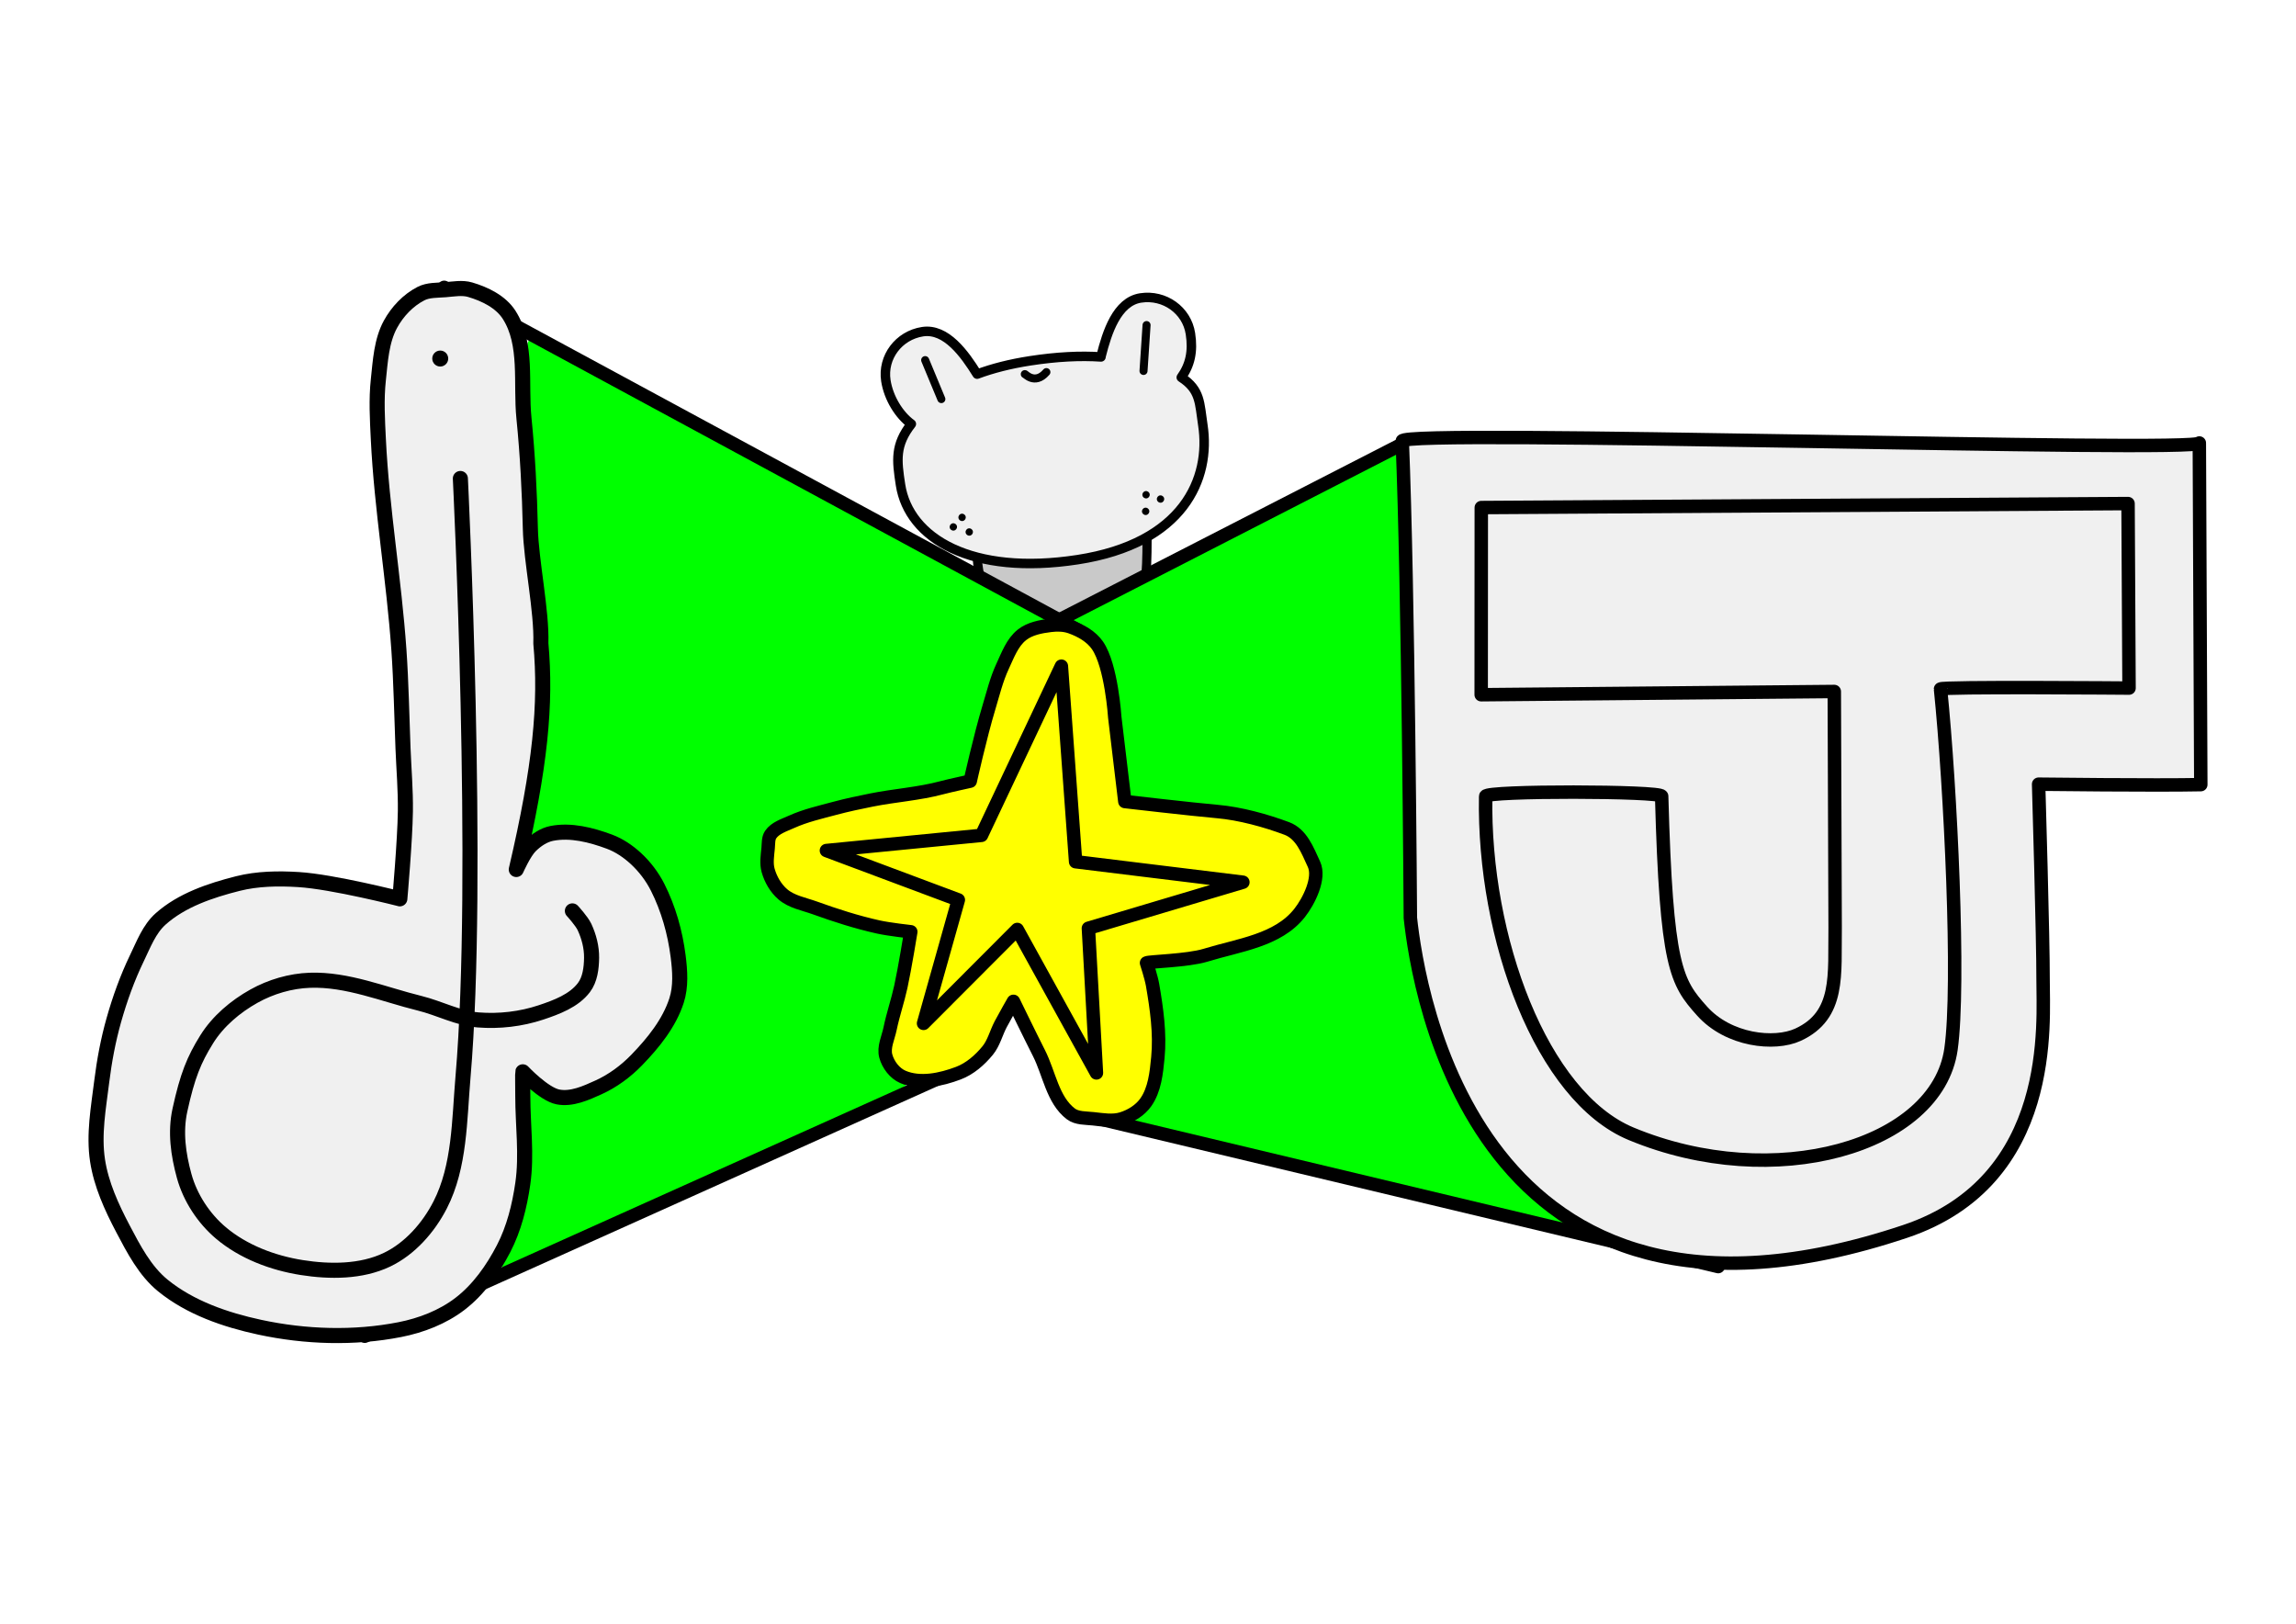
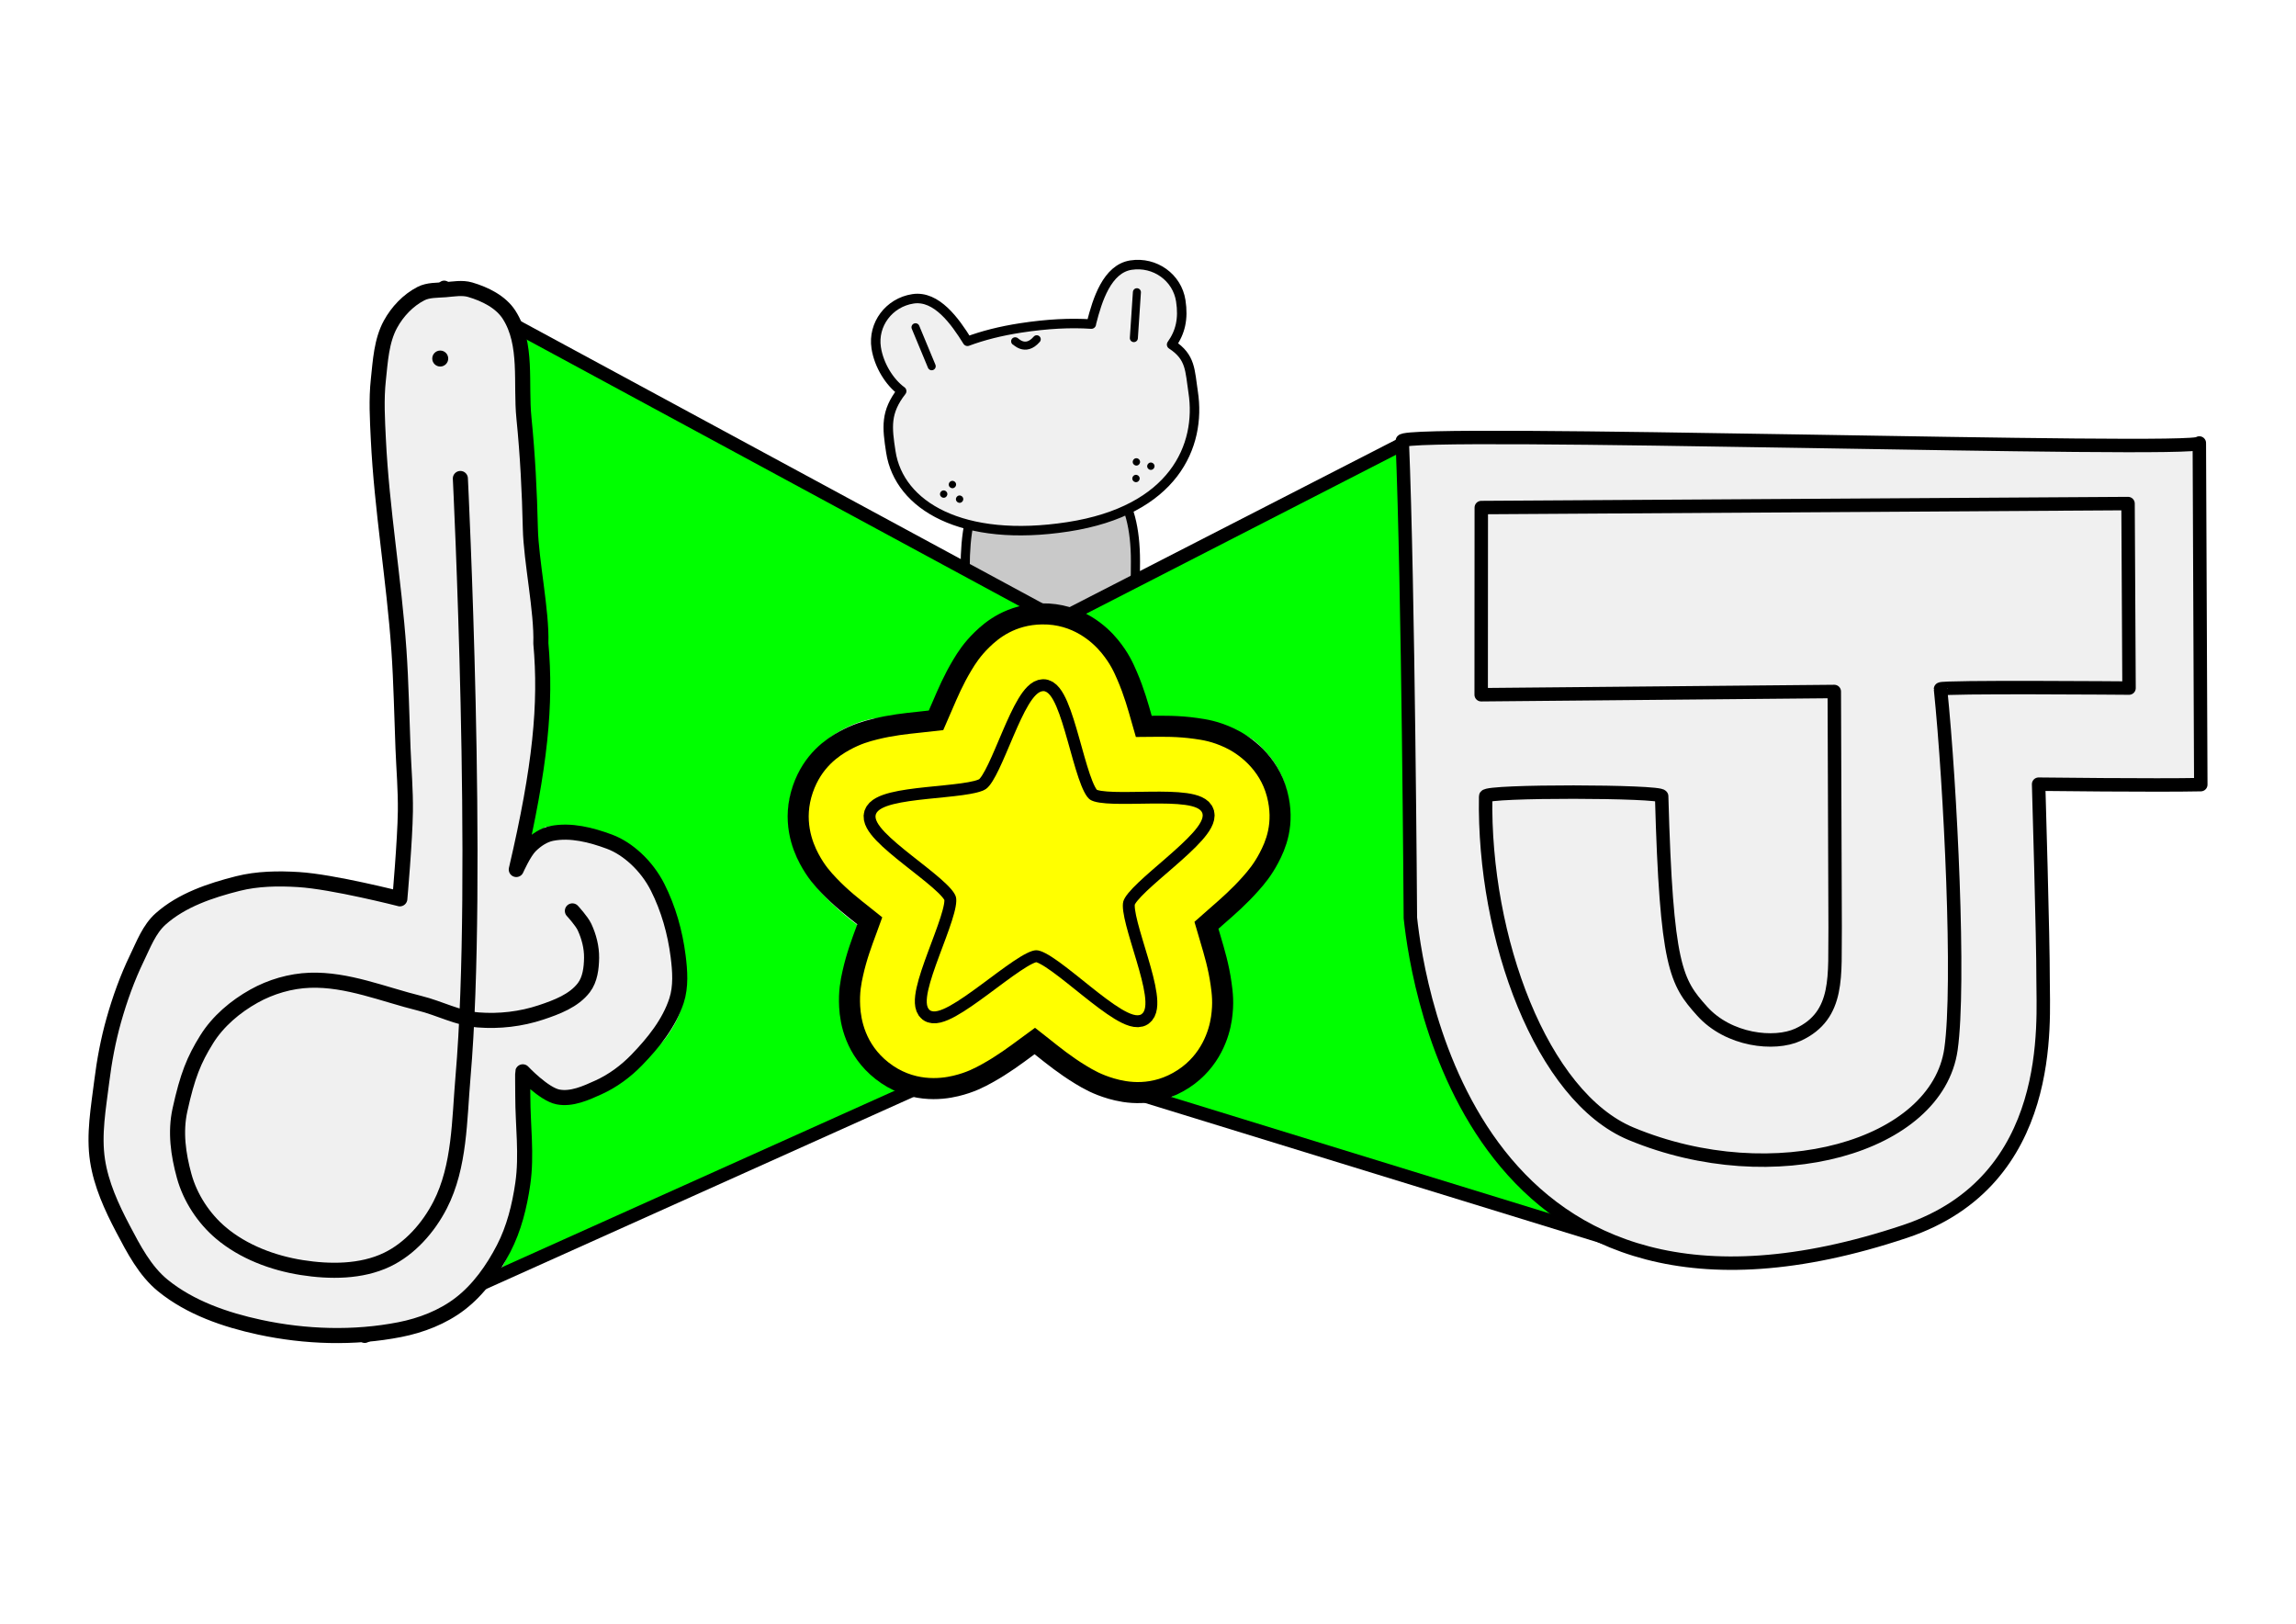
<svg xmlns="http://www.w3.org/2000/svg" width="297mm" height="210mm" viewBox="0 0 297 210" version="1.1" id="svg1">
  <defs id="defs1" />
  <g id="layer1">
-     <path id="path95" style="fill:#c9c9c9;fill-opacity:1;stroke:#010101;stroke-width:1.182;stroke-linecap:round;stroke-linejoin:round;stroke-dasharray:none;stroke-opacity:1" d="m 148.378,69.858 c 0,8.564 -0.891,13.339 -9.037,13.339 -8.146,0 -12.989,-4.012 -12.989,-12.576 0,-8.564 2.479,-13.828 10.625,-13.828 8.146,-10e-7 11.401,4.502 11.401,13.065 z" />
-     <g id="g85" transform="translate(-35.09186,-79.13111)">
-       <path style="fill:#00ff00;fill-opacity:1;stroke:#00ff00;stroke-width:0.731;stroke-linecap:round;stroke-linejoin:round;stroke-dasharray:none;stroke-opacity:1" d="m 211.661,231.682 c -13.876,-3.162 -26.479,-6.034 -28.007,-6.383 l -2.778,-0.634 1.275,-0.809 c 1.685,-1.069 2.638,-2.574 3.145,-4.97 0.711,-3.354 0.449,-9.852 -0.554,-13.74 l -0.186,-0.72 2.921,-0.339 c 3.611,-0.419 9.611,-2.031 12.334,-3.313 1.144,-0.539 2.588,-1.507 3.283,-2.202 1.529,-1.529 2.796,-4.05 2.976,-5.92 0.116,-1.206 -0.014,-1.711 -0.907,-3.518 -1.262,-2.553 -2.225,-3.35 -5.187,-4.29 -3.319,-1.054 -5.317,-1.403 -11.987,-2.093 -3.352,-0.347 -6.235,-0.773 -6.406,-0.947 -0.171,-0.174 -0.66,-3.367 -1.087,-7.096 -1.188,-10.387 -1.986,-12.733 -4.934,-14.503 l -1.51,-0.907 8.74,-4.48 c 4.807,-2.464 14.162,-7.258 20.788,-10.653 l 12.047,-6.173 0.173,4.456 c 0.095,2.451 0.324,15.809 0.509,29.685 0.373,27.979 0.418,28.682 2.295,36.041 3.084,12.086 9.169,22.164 16.745,27.731 2.117,1.556 2.14,1.575 1.798,1.547 -0.143,-0.012 -11.613,-2.609 -25.489,-5.77 z" id="path85" />
-       <path style="fill:#00ff00;fill-opacity:1;stroke:#00ff00;stroke-width:0.593;stroke-linecap:round;stroke-linejoin:round;stroke-dasharray:none;stroke-opacity:1" d="m 100.193,242.857 c 0,-0.057 0.402,-0.903 0.893,-1.882 1.154,-2.297 1.953,-4.86 2.456,-7.878 0.338,-2.027 0.38,-3.261 0.261,-7.653 -0.078,-2.88 -0.092,-5.236 -0.032,-5.236 0.061,0 0.696,0.388 1.411,0.863 1.22,0.81 1.407,0.863 3.046,0.856 1.46,-0.006 2.044,-0.135 3.564,-0.784 1,-0.427 2.569,-1.279 3.488,-1.893 3.022,-2.021 6.584,-6.302 7.899,-9.492 1.884,-4.572 -0.158,-14.424 -3.925,-18.937 -2.634,-3.155 -6.599,-4.93 -11.068,-4.953 -1.698,-0.009 -2.201,0.08 -3.17,0.559 -0.934,0.462 -1.132,0.5 -1.046,0.2 0.195,-0.678 1.266,-6.777 1.681,-9.577 0.333,-2.245 0.405,-4.164 0.385,-10.243 -0.022,-6.661 -0.092,-8.01 -0.64,-12.313 -0.351,-2.751 -0.71,-7.112 -0.835,-10.128 -0.121,-2.913 -0.372,-7.264 -0.559,-9.669 -0.527,-6.788 -0.627,-11.458 -0.242,-11.31 0.328,0.126 65.992,35.598 66.15,35.734 0.05,0.043 -0.054,0.121 -0.23,0.173 -1.608,0.477 -2.671,1.016 -3.355,1.699 -1.672,1.672 -3.47,6.4 -5.463,14.364 l -0.999,3.993 -1.927,0.515 c -1.06,0.283 -3.274,0.731 -4.919,0.994 -7.864,1.26 -13.461,2.646 -16.575,4.106 -2.521,1.182 -2.726,1.51 -2.839,4.556 -0.081,2.197 -0.042,2.472 0.518,3.617 1.159,2.368 1.985,2.884 7.533,4.703 2.705,0.887 5.798,1.782 6.874,1.988 1.076,0.207 2.277,0.448 2.668,0.536 l 0.712,0.161 -0.635,3.338 c -0.349,1.836 -1.065,4.943 -1.591,6.905 -1.122,4.188 -1.136,5.248 -0.085,6.749 0.37,0.529 1.058,1.169 1.528,1.422 0.47,0.253 0.854,0.523 0.855,0.6 3.4e-4,0.077 -9.762,4.524 -21.693,9.882 -11.932,5.359 -23.584,10.597 -25.895,11.64 -2.31,1.043 -4.201,1.851 -4.201,1.794 z" id="path84" />
-       <path style="fill:#00ff00;fill-opacity:1;stroke:#000000;stroke-width:1.738;stroke-linecap:round;stroke-linejoin:round;stroke-dasharray:none;stroke-opacity:1" d="M 217.583,135.993 170.161,160.314" id="path82" />
-       <path style="fill:#00ff00;fill-opacity:1;stroke:#000000;stroke-width:1.738;stroke-linecap:round;stroke-linejoin:round;stroke-dasharray:none;stroke-opacity:1" d="m 92.547,116.294 81.993,44.335" id="path79" />
-       <path style="fill:#00ff00;fill-opacity:1;stroke:#000000;stroke-width:1.738;stroke-linecap:round;stroke-linejoin:round;stroke-dasharray:none;stroke-opacity:1" d="M 257.352,242.943 173.339,222.886" id="path81" />
-       <path style="fill:#00ff00;fill-opacity:1;stroke:#000000;stroke-width:1.738;stroke-linecap:round;stroke-linejoin:round;stroke-dasharray:none;stroke-opacity:1" d="M 82.276,251.95 156.738,218.492" id="path80" />
-       <g id="g65" style="fill:#55ff00;fill-opacity:1;stroke:none" transform="translate(-85.4003,42.86027)" />
-       <path style="fill:#ffff00;fill-opacity:1;stroke:#000000;stroke-width:1.738;stroke-linecap:round;stroke-linejoin:round;stroke-dasharray:none;stroke-opacity:1" d="m 156.96,181.002 c -3.061,0.815 -6.118,0.995 -9.156,1.604 -1.58,0.317 -3.159,0.648 -4.715,1.066 -1.895,0.509 -3.831,0.945 -5.618,1.754 -0.954,0.432 -2.086,0.773 -2.682,1.634 -0.34,0.491 -0.278,1.165 -0.334,1.759 -0.09,0.961 -0.263,1.966 0,2.894 0.329,1.162 0.984,2.298 1.9,3.085 1.139,0.979 2.735,1.248 4.148,1.758 2.681,0.968 5.408,1.843 8.19,2.463 1.386,0.309 4.214,0.622 4.214,0.622 0,0 -0.77,4.744 -1.282,7.09 -0.4,1.833 -1.019,3.615 -1.397,5.452 -0.24,1.169 -0.867,2.386 -0.553,3.537 0.306,1.121 1.147,2.232 2.214,2.692 2.2,0.95 4.931,0.364 7.171,-0.485 1.489,-0.564 2.773,-1.685 3.783,-2.915 0.806,-0.982 1.103,-2.29 1.695,-3.414 0.526,-0.999 1.648,-2.959 1.648,-2.959 0,0 2.17,4.47 3.296,6.685 1.341,2.638 1.768,6.068 4.12,7.863 0.795,0.607 1.936,0.535 2.929,0.642 1.217,0.132 2.502,0.362 3.671,0 1.194,-0.369 2.371,-1.098 3.095,-2.118 1.162,-1.636 1.381,-3.814 1.573,-5.812 0.299,-3.123 -0.156,-6.295 -0.688,-9.386 -0.167,-0.97 -0.781,-2.847 -0.781,-2.847 0.304,-0.181 5.336,-0.284 7.62,-0.988 4.361,-1.344 9.364,-1.889 12.185,-5.476 1.216,-1.546 2.68,-4.503 1.856,-6.289 -0.85,-1.842 -1.621,-3.925 -3.522,-4.635 -2.743,-1.024 -6.061,-1.935 -8.978,-2.189 -3.263,-0.284 -11.966,-1.294 -11.966,-1.294 l -1.302,-10.889 c 0,0 -0.426,-6.668 -2.231,-9.294 -0.802,-1.166 -2.164,-1.934 -3.499,-2.404 -0.811,-0.286 -1.72,-0.3 -2.574,-0.196 -1.29,0.158 -2.682,0.419 -3.701,1.225 -1.254,0.992 -1.839,2.637 -2.515,4.087 -0.786,1.687 -1.221,3.518 -1.759,5.3 -1.128,3.735 -2.419,9.537 -2.419,9.537 0,0 -2.636,0.574 -3.64,0.841 z" id="path7" />
-       <path style="fill:#f0f0f0;fill-opacity:1;stroke:#000000;stroke-width:1.95;stroke-linecap:round;stroke-linejoin:round;stroke-dasharray:none;stroke-opacity:1" d="m 86.813,195.375 c 0,0 -8.677,-2.217 -13.12,-2.487 -2.615,-0.159 -5.302,-0.123 -7.842,0.519 -3.548,0.898 -7.251,2.139 -9.983,4.575 -1.473,1.314 -2.206,3.29 -3.065,5.067 -1.24,2.565 -2.21,5.268 -2.985,8.009 -0.737,2.605 -1.235,5.282 -1.569,7.969 -0.42,3.376 -1.053,6.828 -0.541,10.191 0.472,3.093 1.812,6.031 3.269,8.8 1.402,2.663 2.86,5.487 5.196,7.384 3.524,2.861 8.072,4.428 12.51,5.383 5.906,1.27 12.193,1.473 18.121,0.312 2.769,-0.542 5.543,-1.613 7.784,-3.328 2.414,-1.847 4.254,-4.458 5.652,-7.157 1.341,-2.588 2.061,-5.501 2.478,-8.386 0.541,-3.739 0,-7.555 0,-11.333 0,-1.047 -0.037,-3.029 0,-3.14 0,0 2.717,2.888 4.543,3.248 1.769,0.348 3.623,-0.496 5.264,-1.242 1.836,-0.835 3.514,-2.076 4.918,-3.523 2.15,-2.216 4.209,-4.754 5.162,-7.691 0.59,-1.82 0.449,-3.838 0.208,-5.737 -0.391,-3.078 -1.254,-6.154 -2.654,-8.923 -0.7,-1.384 -1.667,-2.66 -2.807,-3.712 -0.999,-0.922 -2.166,-1.718 -3.441,-2.19 -2.348,-0.87 -4.979,-1.546 -7.437,-1.066 -1.053,0.205 -2.019,0.867 -2.781,1.622 -0.84,0.832 -1.817,3.048 -1.817,3.048 3.125,-13.349 3.884,-21.423 3.179,-29.245 0.136,-4.166 -1.263,-10.668 -1.358,-14.835 -0.109,-4.777 -0.352,-9.557 -0.831,-14.312 -0.451,-4.474 0.509,-9.569 -1.921,-13.353 -1.078,-1.679 -3.118,-2.678 -5.033,-3.241 -1.031,-0.303 -2.153,-0.085 -3.224,0 -1.057,0.084 -2.198,0.02 -3.142,0.505 -1.659,0.85 -3.053,2.326 -3.945,3.962 -1.175,2.156 -1.306,4.756 -1.569,7.197 -0.274,2.541 -0.124,5.114 0,7.666 0.444,9.121 2.026,18.157 2.661,27.267 0.294,4.227 0.362,8.467 0.53,12.701 0.108,2.713 0.342,5.425 0.307,8.141 -0.048,3.787 -0.719,11.34 -0.719,11.34 z" id="path5" />
-       <path style="fill:none;stroke:#000000;stroke-width:1.95;stroke-linecap:round;stroke-linejoin:round;stroke-dasharray:none;stroke-opacity:1" d="m 94.643,141.016 c 0,0 2.56,51.683 0.343,77.382 -0.482,5.59 -0.398,11.578 -2.957,16.571 -1.502,2.931 -3.909,5.669 -6.88,7.089 -3.334,1.593 -7.389,1.586 -11.038,1.009 -3.741,-0.592 -7.551,-2.032 -10.445,-4.476 -2.231,-1.884 -3.974,-4.545 -4.749,-7.36 -0.772,-2.806 -1.174,-5.7 -0.549,-8.542 0.976,-4.441 1.814,-6.489 3.453,-9.124 1.462,-2.351 3.713,-4.255 6.131,-5.603 2.185,-1.218 4.719,-1.962 7.219,-2.05 4.84,-0.17 9.518,1.819 14.22,2.98 2.541,0.627 4.942,1.943 7.551,2.15 2.722,0.216 5.543,-0.108 8.133,-0.972 2.027,-0.675 4.255,-1.508 5.547,-3.209 0.802,-1.056 0.977,-2.526 0.995,-3.852 0.018,-1.36 -0.341,-2.743 -0.914,-3.977 -0.367,-0.791 -1.57,-2.092 -1.57,-2.092" id="path1" />
-       <circle style="fill:#000000;fill-opacity:1;stroke:none;stroke-width:0.766;stroke-linecap:round;stroke-linejoin:round;stroke-dasharray:none;stroke-opacity:1" id="path3" cx="92.039" cy="125.503" r="1.033" />
-       <path style="fill:none;fill-opacity:1;stroke:#000000;stroke-width:1.738;stroke-linecap:round;stroke-linejoin:round;stroke-dasharray:none;stroke-opacity:1" d="m 162.049,187.17 10.338,-21.88 1.84,25.29 21.639,2.652 -19.984,5.954 1.04,18.709 -10.243,-18.553 -12.121,12.145 4.5,-15.97 -17.065,-6.383 z" id="path6" />
-       <path style="fill:#f0f0f0;fill-opacity:1;stroke:#000000;stroke-width:1.738;stroke-linecap:round;stroke-linejoin:round;stroke-dasharray:none;stroke-opacity:1" d="m 319.587,136.423 c 0.084,1.31 -103.172,-1.84 -103.106,-0.256 0.786,18.933 1.051,61.683 1.051,61.683 0.976,9.038 8.397,59.147 63.996,40.547 19.629,-6.567 17.813,-27.278 17.848,-32.54 0.02,-5.039 -0.578,-25.305 -0.578,-25.305 0,0 15.248,0.183 20.978,0.058 z" id="path9" />
-       <path style="fill:none;fill-opacity:1;stroke:#000000;stroke-width:1.738;stroke-linecap:round;stroke-linejoin:round;stroke-dasharray:none;stroke-opacity:1" d="m 310.366,144.259 -83.662,0.517 -0.013,24.207 45.676,-0.419 0.11,30.529 c -0.098,6.061 0.661,11.354 -4.809,13.863 -3.055,1.401 -8.986,0.749 -12.396,-3.052 -3.371,-3.758 -4.629,-5.672 -5.236,-27.797 -0.018,-0.682 -22.753,-0.735 -22.766,0.013 -0.331,18.361 7.253,38.841 18.813,43.645 18.5,7.687 39.58,1.684 41.38,-10.935 1.186,-8.313 -0.061,-33.987 -1.354,-46.586 -0.033,-0.323 24.385,-0.121 24.385,-0.121 z" id="path8" />
-     </g>
-     <g id="g95" transform="rotate(-8.750453,-629.0719,170.7355)">
+     <path id="path95" style="fill:#c9c9c9;fill-opacity:1;stroke:#010101;stroke-width:1.182;stroke-linecap:round;stroke-linejoin:round;stroke-dasharray:none;stroke-opacity:1" d="m 146.878,72.607 c 0,8.564 -0.891,13.339 -9.037,13.339 -8.146,0 -12.989,-4.012 -12.989,-12.576 0,-8.564 2.479,-13.828 10.625,-13.828 8.146,-10e-7 11.401,4.502 11.401,13.065 z" />
+     <path style="fill:#00ff00;fill-opacity:1;stroke:none;stroke-width:3.027;stroke-linecap:round;stroke-linejoin:round;paint-order:markers stroke fill" d="m 67.958,43.442 c 0.247,8.714 1.03,17.406 1.453,26.114 0.86,9.001 2.115,18.087 0.87,27.116 -0.318,3.594 -1.638,9.372 -2.132,12.924 0.481,0.697 1.894,-2.829 2.559,-2.665 3.754,-0.517 7.825,0.365 10.88,2.662 4.747,3.579 6.487,9.723 7.038,15.375 0.398,3.03 -0.311,6.063 -2.041,8.599 -3.006,4.698 -8.384,4.497 -13.984,5.526 -1.863,0.27 -4.041,-2.524 -5.457,-3.594 -0.354,2.039 1.266,10.495 1.196,12.704 0.341,5.509 -0.851,11.087 -3.507,15.926 0.283,0.79 1.451,-0.512 1.977,-0.482 16.284,-7.325 36.114,-15.588 52.333,-23.03 -0.224,-0.674 -3.596,-2.575 -4.073,-3.165 -4.151,-2.797 -6.935,-5.427 -6.147,-10.19 0.292,-2.611 1.298,-5.094 2.095,-7.543 -4.456,-3.378 -9.015,-7.964 -9.027,-13.941 -0.251,-6.113 4.742,-11.467 10.54,-12.747 2.59,-0.721 7.558,1.32 10.175,0.822 1.897,-4.318 1.653,-11.204 5.734,-13.909 1.021,-0.809 4.345,0.134 5.379,-0.629 -2.197,-1.553 -6.868,-3.957 -9.239,-5.358 C 105.773,63.726 86.983,53.463 68.106,43.363 Z" id="path4" />
+     <path style="fill:#00ff00;fill-opacity:1;stroke:none;stroke-width:7.529;stroke-linecap:round;stroke-linejoin:round;paint-order:markers stroke fill" d="m 164.382,66.181 c -5.368,3.166 -21.962,9.732 -26.554,13.964 0.072,2.703 6.783,1.151 5.992,3.361 1.052,3.096 2.482,7.243 4.273,9.916 4.937,1.274 11.538,-0.866 15.194,3.368 4.933,4.726 4.47,12.811 -0.025,17.663 -1.542,2.497 -7.53,3.19 -8.138,5.831 2.538,6.96 3.452,17.822 -3.907,21.767 -1.031,1.947 8.064,2.322 10.324,3.637 11.913,3.411 29.355,9.806 41.296,12.661 -1.741,-3.87 -7.783,-10.478 -9.631,-14.425 -8.663,-14.292 -11.803,-30.03 -11.688,-46.185 -0.272,-13.268 -0.264,-26.767 -0.875,-39.885 l -16.263,8.326 z" id="path2" />
+     <path style="fill:#00ff00;fill-opacity:1;stroke:#000000;stroke-width:1.738;stroke-linecap:round;stroke-linejoin:round;stroke-dasharray:none;stroke-opacity:1" d="m 182.491,56.862 -47.422,24.321" id="path82" />
+     <path style="fill:#00ff00;fill-opacity:1;stroke:#000000;stroke-width:1.738;stroke-linecap:round;stroke-linejoin:round;stroke-dasharray:none;stroke-opacity:1" d="m 57.455,37.163 81.993,44.335" id="path79" />
+     <path style="fill:#00ff00;fill-opacity:1;stroke:#000000;stroke-width:1.738;stroke-linecap:round;stroke-linejoin:round;stroke-dasharray:none;stroke-opacity:1" d="M 215.763,162.562 140.7,139.461" id="path81" />
+     <path style="fill:#00ff00;fill-opacity:1;stroke:#000000;stroke-width:1.738;stroke-linecap:round;stroke-linejoin:round;stroke-dasharray:none;stroke-opacity:1" d="M 47.184,172.819 121.646,139.361" id="path80" />
+     <g id="g65" style="fill:#55ff00;fill-opacity:1;stroke:none" transform="translate(-120.4922,-36.27084)" />
+     <path style="fill:#f0f0f0;fill-opacity:1;stroke:#000000;stroke-width:1.95;stroke-linecap:round;stroke-linejoin:round;stroke-dasharray:none;stroke-opacity:1" d="m 51.721,116.244 c 0,0 -8.677,-2.217 -13.12,-2.487 -2.615,-0.159 -5.302,-0.123 -7.842,0.519 -3.548,0.898 -7.251,2.139 -9.983,4.575 -1.473,1.314 -2.206,3.29 -3.065,5.067 -1.24,2.565 -2.21,5.268 -2.985,8.009 -0.737,2.605 -1.235,5.282 -1.569,7.969 -0.42,3.376 -1.053,6.828 -0.541,10.191 0.472,3.093 1.812,6.031 3.269,8.8 1.402,2.663 2.86,5.487 5.196,7.384 3.524,2.861 8.072,4.428 12.51,5.383 5.906,1.27 12.193,1.473 18.121,0.312 2.769,-0.542 5.543,-1.613 7.784,-3.328 2.414,-1.847 4.254,-4.458 5.652,-7.157 1.341,-2.588 2.061,-5.501 2.478,-8.386 0.541,-3.739 0,-7.555 0,-11.333 0,-1.047 -0.037,-3.029 0,-3.14 0,0 2.717,2.888 4.543,3.248 1.769,0.348 3.623,-0.496 5.264,-1.242 1.836,-0.835 3.514,-2.076 4.918,-3.523 2.15,-2.216 4.209,-4.754 5.162,-7.691 0.59,-1.82 0.449,-3.838 0.208,-5.737 -0.391,-3.078 -1.254,-6.154 -2.654,-8.923 -0.7,-1.384 -1.667,-2.66 -2.807,-3.712 -0.999,-0.922 -2.166,-1.718 -3.441,-2.19 -2.348,-0.87 -4.979,-1.546 -7.437,-1.066 -1.053,0.205 -2.019,0.867 -2.781,1.622 -0.84,0.832 -1.817,3.048 -1.817,3.048 3.125,-13.349 3.884,-21.423 3.179,-29.245 0.136,-4.166 -1.263,-10.668 -1.358,-14.835 -0.109,-4.777 -0.352,-9.557 -0.831,-14.312 -0.451,-4.474 0.509,-9.569 -1.921,-13.353 -1.078,-1.679 -3.118,-2.678 -5.033,-3.241 -1.031,-0.303 -2.153,-0.085 -3.224,0 -1.057,0.084 -2.198,0.02 -3.142,0.505 -1.659,0.85 -3.053,2.326 -3.945,3.962 -1.175,2.156 -1.306,4.756 -1.569,7.197 -0.274,2.541 -0.124,5.114 0,7.666 0.444,9.121 2.026,18.157 2.661,27.267 0.294,4.227 0.362,8.467 0.53,12.701 0.108,2.713 0.342,5.425 0.307,8.141 -0.048,3.787 -0.719,11.34 -0.719,11.34 z" id="path5" />
+     <path style="fill:none;stroke:#000000;stroke-width:1.95;stroke-linecap:round;stroke-linejoin:round;stroke-dasharray:none;stroke-opacity:1" d="m 59.551,61.885 c 0,0 2.56,51.683 0.343,77.382 -0.482,5.59 -0.398,11.578 -2.957,16.571 -1.502,2.931 -3.909,5.669 -6.88,7.089 -3.334,1.593 -7.389,1.586 -11.038,1.009 -3.741,-0.592 -7.551,-2.032 -10.445,-4.476 -2.231,-1.884 -3.974,-4.545 -4.749,-7.36 -0.772,-2.806 -1.174,-5.7 -0.549,-8.542 0.976,-4.441 1.814,-6.489 3.453,-9.124 1.462,-2.351 3.713,-4.255 6.131,-5.603 2.185,-1.218 4.719,-1.962 7.219,-2.05 4.84,-0.17 9.518,1.819 14.22,2.98 2.541,0.627 4.942,1.943 7.551,2.15 2.722,0.216 5.543,-0.108 8.133,-0.972 2.027,-0.675 4.255,-1.508 5.547,-3.209 0.802,-1.056 0.977,-2.526 0.995,-3.852 0.018,-1.36 -0.341,-2.743 -0.914,-3.977 -0.367,-0.791 -1.57,-2.092 -1.57,-2.092" id="path1" />
+     <circle style="fill:#000000;fill-opacity:1;stroke:none;stroke-width:0.766;stroke-linecap:round;stroke-linejoin:round;stroke-dasharray:none;stroke-opacity:1" id="path3" cx="56.947" cy="46.372" r="1.033" />
+     <path style="fill:#f0f0f0;fill-opacity:1;stroke:#000000;stroke-width:1.738;stroke-linecap:round;stroke-linejoin:round;stroke-dasharray:none;stroke-opacity:1" d="m 284.495,57.292 c 0.084,1.31 -103.172,-1.84 -103.106,-0.256 0.786,18.933 1.051,61.683 1.051,61.683 0.976,9.038 8.397,59.147 63.996,40.547 19.629,-6.567 17.813,-27.278 17.848,-32.54 0.02,-5.039 -0.578,-25.305 -0.578,-25.305 0,0 15.248,0.183 20.978,0.058 z" id="path9" />
+     <path style="fill:none;fill-opacity:1;stroke:#000000;stroke-width:1.738;stroke-linecap:round;stroke-linejoin:round;stroke-dasharray:none;stroke-opacity:1" d="m 275.274,65.128 -83.662,0.517 -0.013,24.207 45.676,-0.419 0.11,30.529 c -0.098,6.061 0.661,11.354 -4.809,13.863 -3.055,1.401 -8.986,0.749 -12.396,-3.052 -3.371,-3.758 -4.629,-5.672 -5.236,-27.797 -0.018,-0.682 -22.753,-0.735 -22.766,0.013 -0.331,18.361 7.253,38.841 18.813,43.645 18.5,7.687 39.58,1.684 41.38,-10.935 1.186,-8.313 -0.061,-33.987 -1.354,-46.586 -0.033,-0.323 24.385,-0.121 24.385,-0.121 z" id="path8" />
+     <g id="g95" transform="rotate(-8.750453,-657.4587,176.7767)">
      <path id="path87" style="fill:#f0f0f0;stroke:#010101;stroke-width:1.228;stroke-linecap:round;stroke-linejoin:round" d="m 158.625,158.222 c -3.126,0 -4.99,3.782 -6.187,6.608 -0.02,0.048 -0.036,0.099 -0.048,0.151 -2.602,-0.583 -5.637,-0.899 -9.108,-0.899 -2.669,0 -5.014,0.234 -7.065,0.66 -1.198,-2.813 -3.053,-6.499 -6.139,-6.499 -3.126,0 -5.659,2.48 -5.659,5.539 0,2.288 1.037,4.687 2.406,6.036 -2.515,2.369 -2.583,4.328 -2.583,7.558 0,7.046 7.336,13.061 21.177,13.061 13.841,0 18.652,-7.717 18.652,-14.763 0,-2.825 0.41,-4.516 -1.819,-6.496 1.363,-1.4 2.032,-3.049 2.032,-5.416 0,-3.059 -2.534,-5.539 -5.659,-5.539 z" />
      <path style="fill:#f0f0f0;fill-opacity:1;stroke:#010101;stroke-width:1.04;stroke-linecap:round;stroke-linejoin:round;stroke-dasharray:none;stroke-opacity:1" d="m 129.849,161.928 1.302,5.3" id="path88" />
      <path style="fill:#f0f0f0;fill-opacity:1;stroke:#010101;stroke-width:1.04;stroke-linecap:round;stroke-linejoin:round;stroke-dasharray:none;stroke-opacity:1" d="m 158.844,161.807 -1.292,5.802" id="path89" />
      <path style="fill:#f0f0f0;fill-opacity:1;stroke:#010101;stroke-width:1.04;stroke-linecap:round;stroke-linejoin:round;stroke-dasharray:none;stroke-opacity:1" d="m 142.31,165.681 c 0.002,-0.137 1.02,1.678 2.801,0.166" id="path90" />
      <circle style="fill:#000000;fill-opacity:1;stroke:none;stroke-width:0.48;stroke-linecap:round;stroke-linejoin:round;stroke-dasharray:none;stroke-opacity:1" id="path91" cx="130.168" cy="183.806" r="0.476" />
      <circle style="fill:#000000;fill-opacity:1;stroke:none;stroke-width:0.48;stroke-linecap:round;stroke-linejoin:round;stroke-dasharray:none;stroke-opacity:1" id="circle91" cx="132.104" cy="184.767" r="0.476" />
      <circle style="fill:#000000;fill-opacity:1;stroke:none;stroke-width:0.48;stroke-linecap:round;stroke-linejoin:round;stroke-dasharray:none;stroke-opacity:1" id="circle92" cx="131.474" cy="182.757" r="0.476" />
      <circle style="fill:#000000;fill-opacity:1;stroke:none;stroke-width:0.48;stroke-linecap:round;stroke-linejoin:round;stroke-dasharray:none;stroke-opacity:1" id="circle93" cx="157.205" cy="184.319" r="0.476" />
      <circle style="fill:#000000;fill-opacity:1;stroke:none;stroke-width:0.48;stroke-linecap:round;stroke-linejoin:round;stroke-dasharray:none;stroke-opacity:1" id="circle94" cx="155.44" cy="183.484" r="0.476" />
      <circle style="fill:#000000;fill-opacity:1;stroke:none;stroke-width:0.48;stroke-linecap:round;stroke-linejoin:round;stroke-dasharray:none;stroke-opacity:1" id="circle95" cx="155.061" cy="185.598" r="0.476" />
    </g>
+     <g id="g1" transform="translate(-4.907244,-79.74271)">
+       <path style="color:#000000;fill:#ffff00;fill-opacity:1;stroke:#000000;stroke-width:5.448;stroke-linecap:round;stroke-linejoin:round;stroke-opacity:1;-inkscape-stroke:none;paint-order:markers stroke fill" d="m 139.703,160.5 c -3.524,0.058 -5.648,1.806 -6.821,2.953 -1.173,1.147 -1.785,2.103 -2.328,3.006 -1.087,1.805 -1.791,3.459 -2.47,5.039 -0.458,1.066 -0.8,1.847 -1.162,2.673 -0.919,0.101 -1.8,0.205 -2.983,0.331 -1.715,0.182 -3.519,0.365 -5.571,0.881 -1.026,0.258 -2.119,0.56 -3.551,1.345 -1.432,0.785 -3.65,2.279 -4.767,5.509 -1.206,3.487 -0.095,6.388 0.726,7.926 0.822,1.538 1.61,2.396 2.358,3.179 1.496,1.567 2.949,2.695 4.327,3.787 0.633,0.502 1.018,0.816 1.57,1.254 -0.259,0.702 -0.441,1.226 -0.741,2.035 -0.618,1.67 -1.274,3.403 -1.742,5.516 -0.234,1.056 -0.465,2.184 -0.372,3.935 0.094,1.751 0.66,4.918 3.658,7.279 3.211,2.529 6.653,2.137 8.388,1.721 1.735,-0.417 2.764,-0.968 3.729,-1.501 1.931,-1.066 3.479,-2.224 4.99,-3.339 0.729,-0.538 1.21,-0.887 1.851,-1.358 0.606,0.48 1.051,0.817 1.741,1.366 1.471,1.172 2.989,2.397 4.882,3.543 0.946,0.573 1.96,1.161 3.637,1.65 1.677,0.489 4.868,1.083 8.211,-1.105 3.062,-2.004 4.035,-5.096 4.298,-6.876 0.263,-1.78 0.107,-2.961 -0.044,-4.046 -0.303,-2.17 -0.833,-3.93 -1.335,-5.625 -0.306,-1.035 -0.518,-1.767 -0.766,-2.611 0.668,-0.589 1.244,-1.104 2.074,-1.828 1.348,-1.174 2.755,-2.405 4.17,-4 0.707,-0.798 1.444,-1.665 2.192,-3.089 0.748,-1.425 1.848,-3.84 0.935,-7.3 -0.942,-3.568 -3.738,-5.552 -5.419,-6.335 -1.681,-0.783 -2.881,-0.963 -3.972,-1.116 -2.182,-0.307 -4.006,-0.274 -5.762,-0.255 -0.718,0.005 -1.151,0.011 -1.794,0.016 -0.185,-0.65 -0.315,-1.08 -0.521,-1.811 -0.492,-1.743 -0.996,-3.555 -1.864,-5.565 -0.434,-1.005 -0.901,-2.075 -2.044,-3.475 -1.143,-1.401 -3.719,-3.774 -7.708,-3.708 z m -1.16,26.835 c 0.509,0.911 0.78,1.785 2.575,2.988 1.624,1.088 1.819,0.472 2.793,0.734 -0.696,0.83 -1.379,0.654 -2.02,2.988 -0.137,0.498 0.126,0.355 0.038,0.776 -0.853,-0.345 -1.296,-0.817 -3.046,-0.807 -1.108,0.005 -1.249,0.33 -1.93,0.5 -0.086,-0.431 0.054,-0.512 -0.084,-1.018 -0.571,-2.123 -1.221,-3.006 -1.866,-3.866 0.841,-0.304 1.079,0.12 2.404,-0.811 0.992,-0.697 0.585,-0.922 1.134,-1.484 z" id="path3-4" />
+       <path style="fill:#ffff00;fill-opacity:1;stroke:#000000;stroke-width:0.565;stroke-linecap:round;stroke-linejoin:round;stroke-dasharray:none;stroke-opacity:1;paint-order:markers stroke fill" id="path1-3" d="M 4.39,4.889 C 3.978,5.107 2.511,3.186 2.043,3.145 1.575,3.104 -0.276,4.639 -0.606,4.326 -0.935,4.014 0.34,2.167 0.261,1.708 0.182,1.249 -1.641,0.001 -1.45,-0.421 -1.259,-0.843 0.803,-0.545 1.211,-0.779 1.62,-1.013 2.325,-3 2.778,-2.965 c 0.453,0.035 0.508,2.374 0.87,2.669 0.362,0.294 2.549,0.115 2.626,0.575 C 6.351,0.738 4.374,1.744 4.209,2.183 4.043,2.622 4.801,4.671 4.39,4.889 Z" transform="matrix(5.424559,-0.5042961,0.5042961,5.424559,126.281,186.6113)" />
+     </g>
  </g>
</svg>
